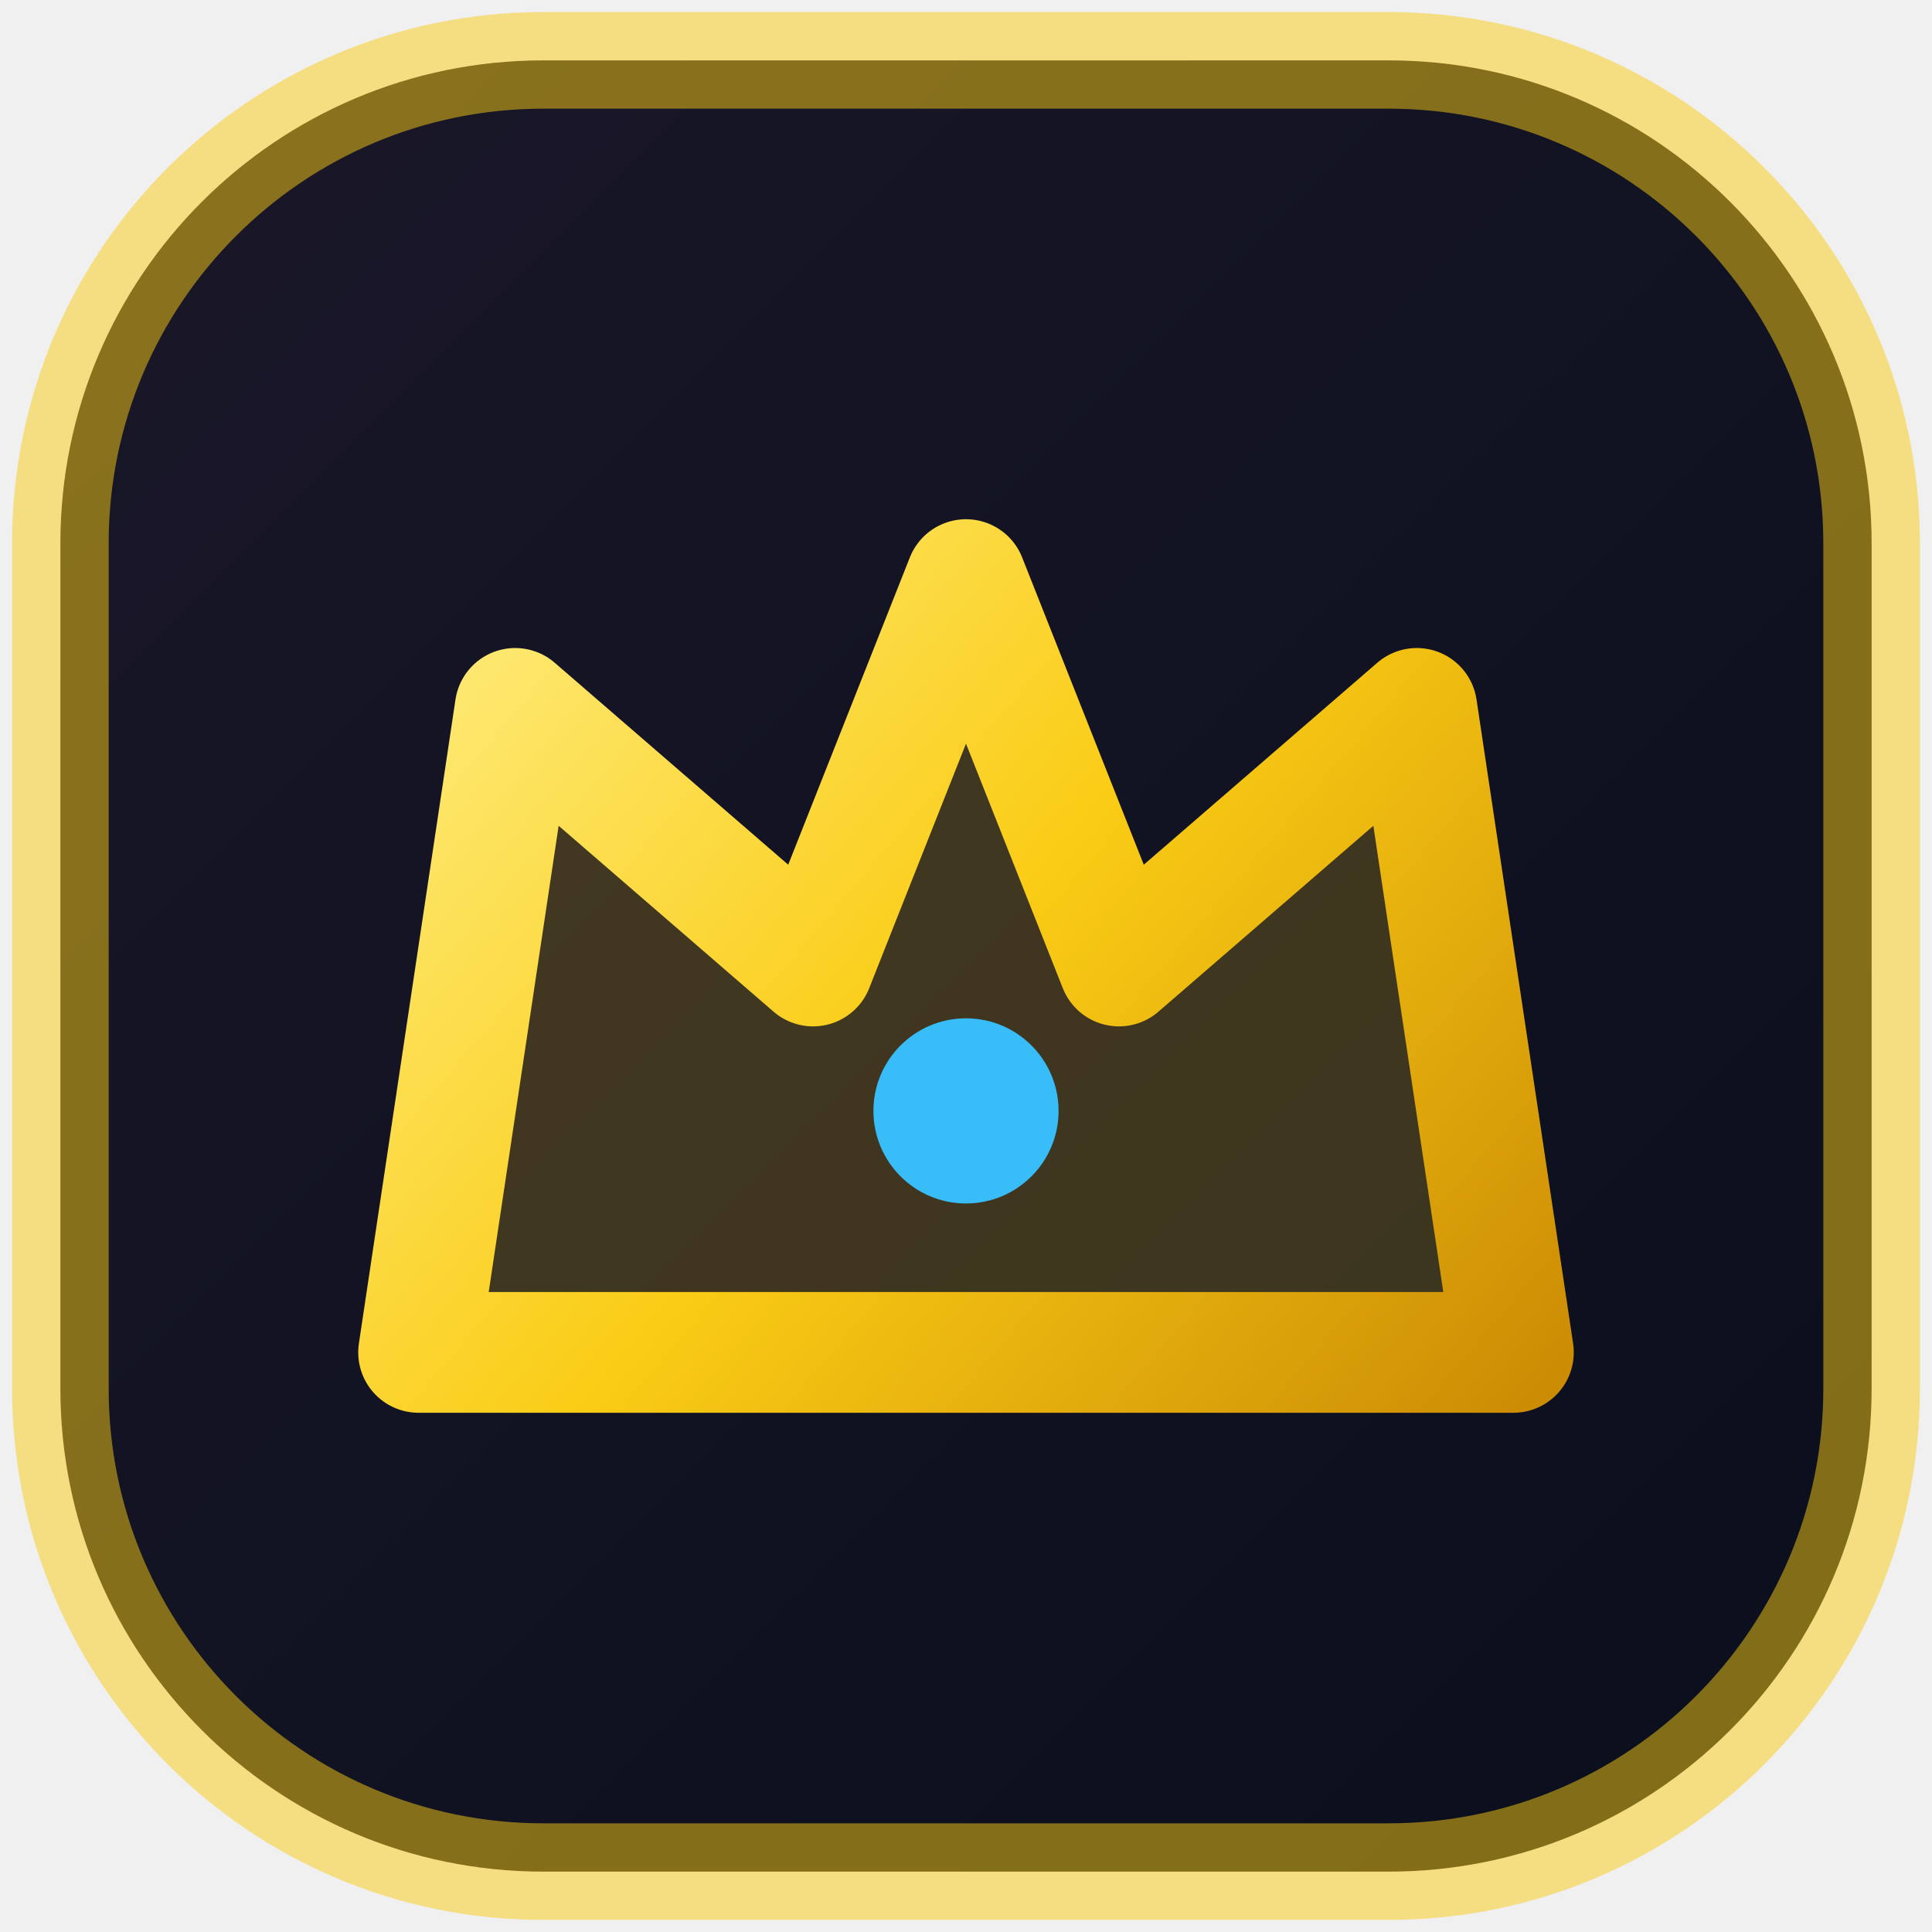
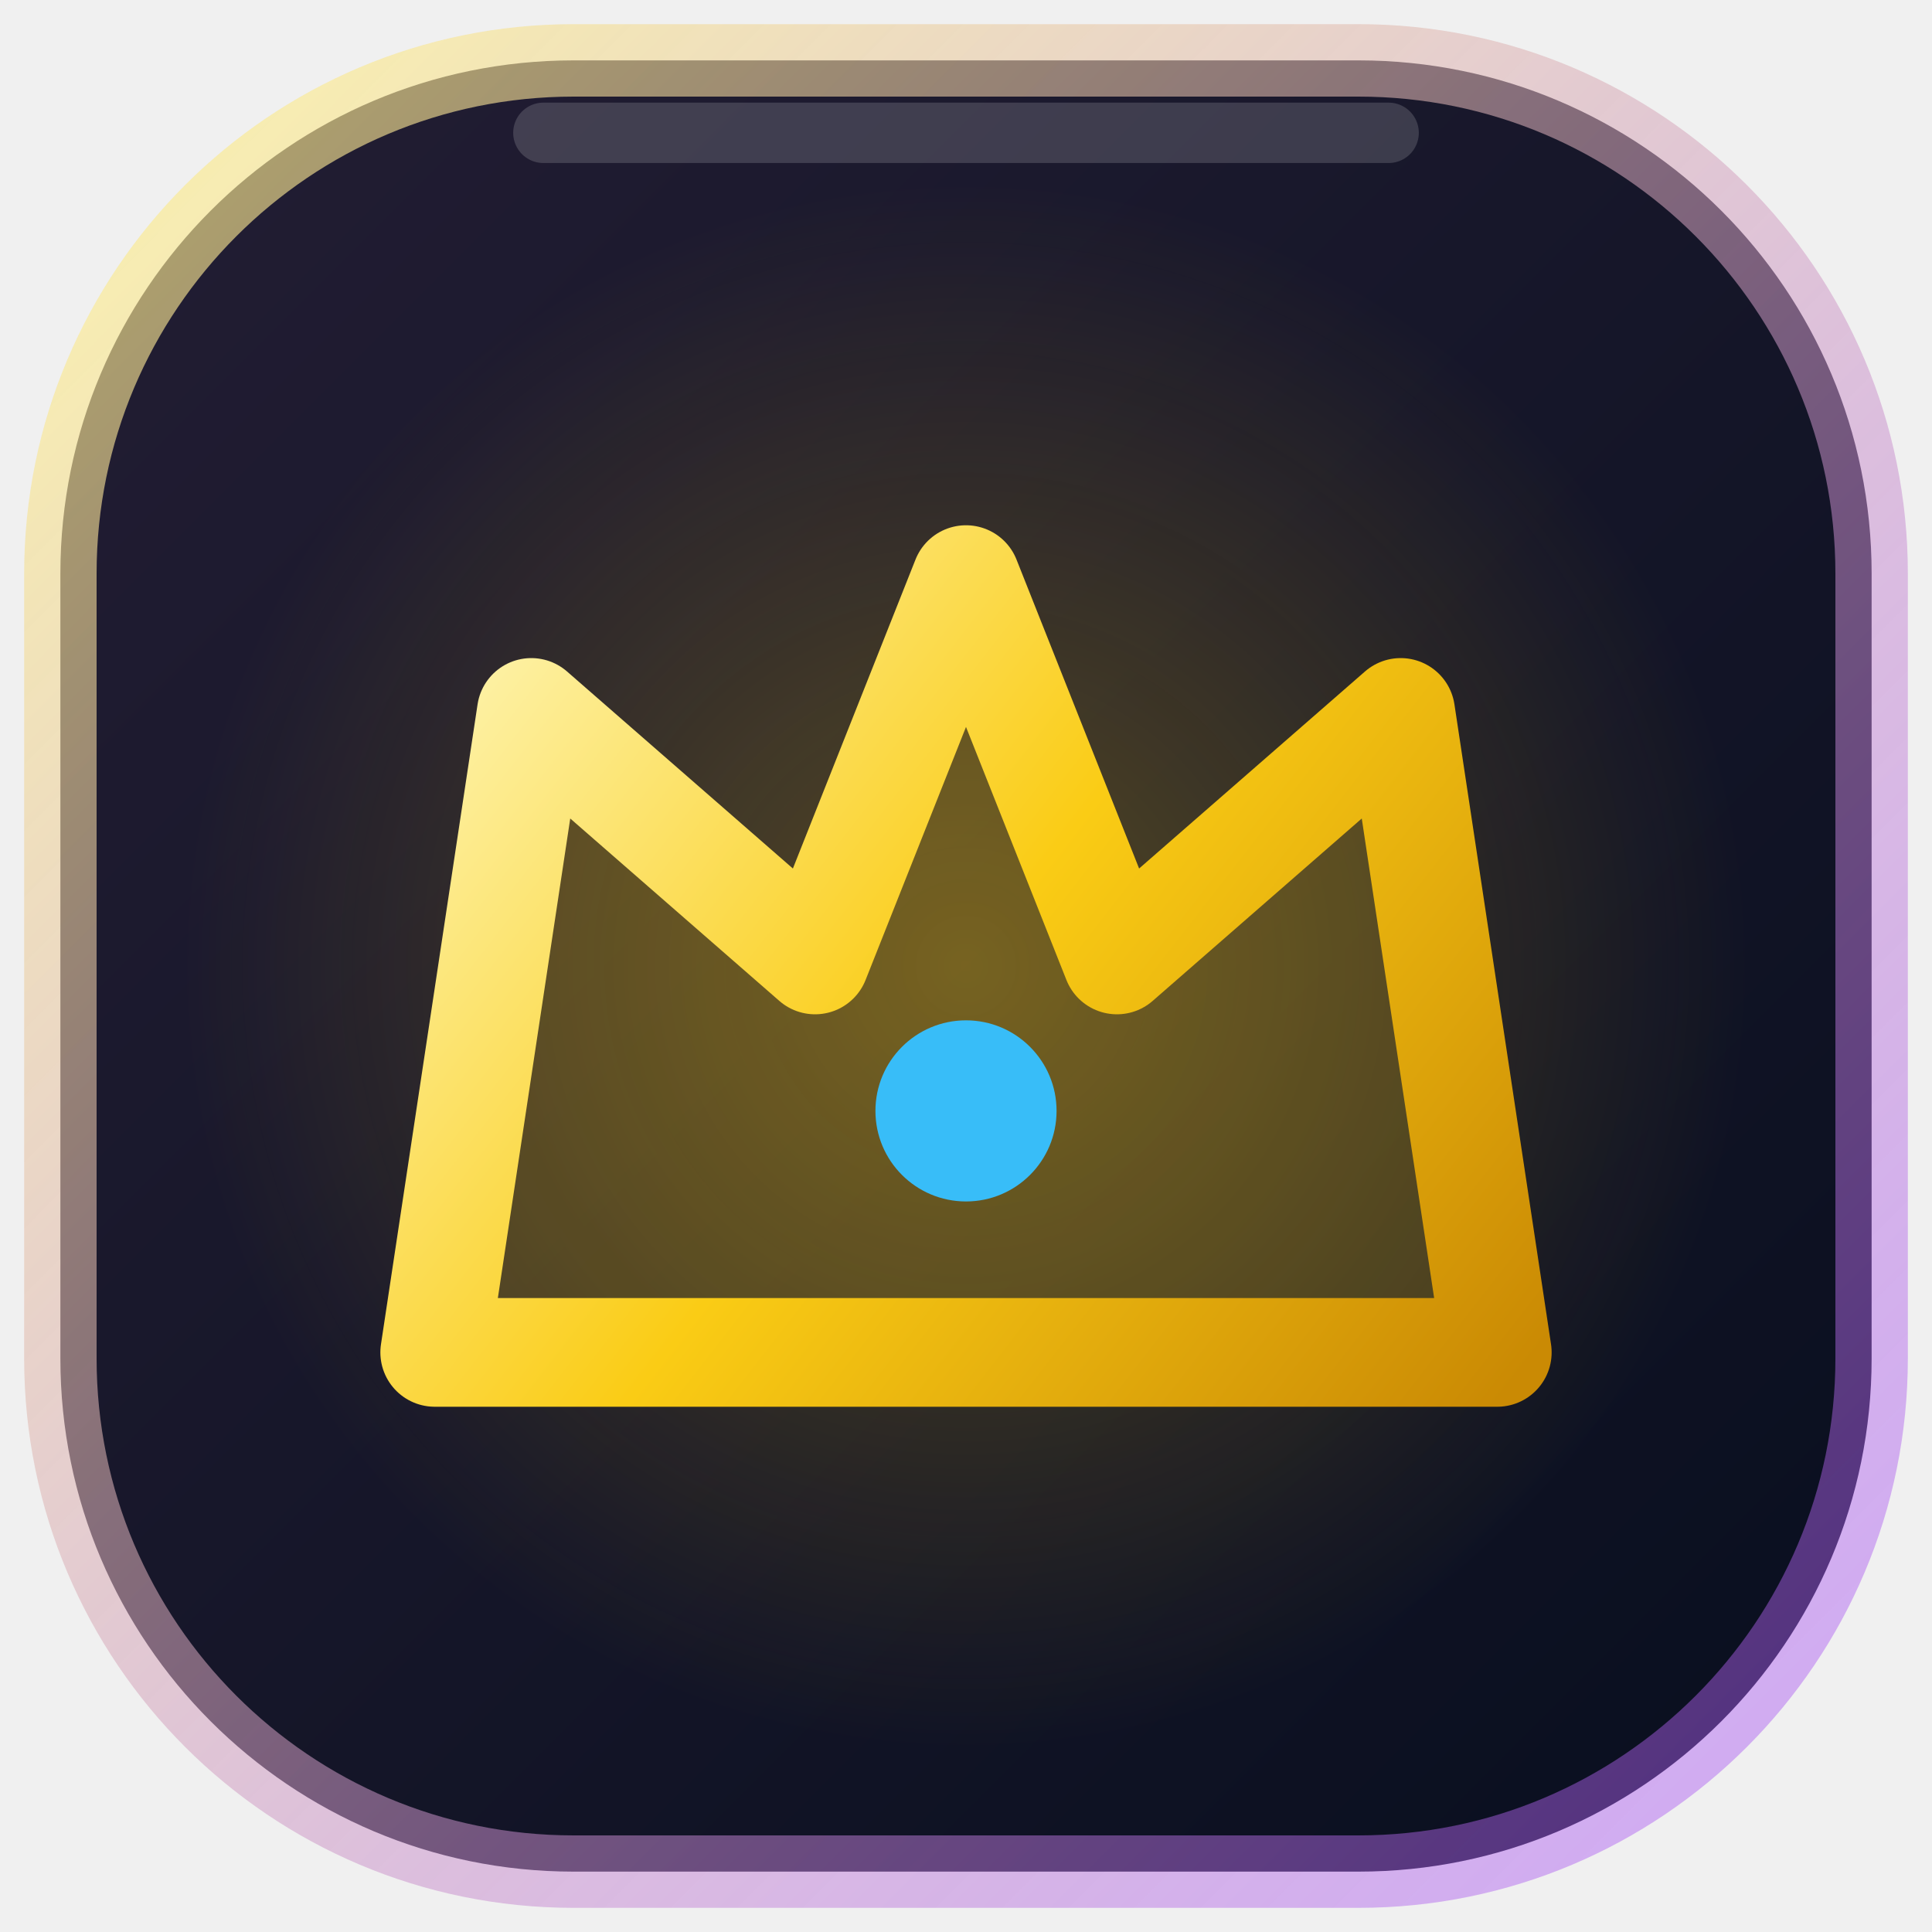
- <svg xmlns="http://www.w3.org/2000/svg" viewBox="0 0 24 24" width="24" height="24" fill="none">
+ <svg xmlns="http://www.w3.org/2000/svg" viewBox="0 0 32 32" width="32" height="32" fill="none">
  <defs>
-     <linearGradient id="bg" x1="0" y1="0" x2="24" y2="24" gradientUnits="userSpaceOnUse">
-       <stop offset="0%" stop-color="#1a1729" />
-       <stop offset="100%" stop-color="#090e1c" />
+     <linearGradient id="bg" x1="2" y1="2" x2="30" y2="30" gradientUnits="userSpaceOnUse">
+       <stop offset="0%" stop-color="#221d33" />
+       <stop offset="100%" stop-color="#090f1f" />
    </linearGradient>
-     <linearGradient id="gd" x1="5" y1="6" x2="19" y2="18" gradientUnits="userSpaceOnUse">
-       <stop offset="0%" stop-color="#fef08a" />
+     <radialGradient id="gl" cx="16" cy="16" r="13" gradientUnits="userSpaceOnUse">
+       <stop offset="0%" stop-color="#facc15" stop-opacity="0.28" />
+       <stop offset="100%" stop-color="#facc15" stop-opacity="0" />
+     </radialGradient>
+     <linearGradient id="bd" x1="2" y1="2" x2="30" y2="30" gradientUnits="userSpaceOnUse">
+       <stop offset="0%" stop-color="#fef08a" stop-opacity="0.65" />
+       <stop offset="100%" stop-color="#a855f7" stop-opacity="0.45" />
+     </linearGradient>
+     <linearGradient id="gd" x1="7" y1="9" x2="25" y2="23" gradientUnits="userSpaceOnUse">
+       <stop offset="0%" stop-color="#fef9c3" />
      <stop offset="50%" stop-color="#facc15" />
      <stop offset="100%" stop-color="#ca8a04" />
    </linearGradient>
+     <style>
+       .gem { animation: glw 2.6s ease-in-out infinite; }
+       @keyframes glw { 0%, 100% { opacity: 0.6; } 50% { opacity: 1; } }
+     </style>
  </defs>
-   <rect x="0.75" y="0.75" width="22.5" height="22.5" rx="6" fill="url(#bg)" stroke="#facc15" stroke-opacity="0.5" stroke-width="1.2" />
-   <path d="M5.2 16.8 6.4 8.8l3.7 3.2L12 7.2l1.9 4.8 3.7-3.2 1.2 8H5.2Z" fill="#facc15" fill-opacity="0.2" stroke="url(#gd)" stroke-width="1.5" stroke-linejoin="round" />
-   <circle cx="12" cy="13.8" r="1.15" fill="#38bdf8" />
+   <rect x="1" y="1" width="30" height="30" rx="8.5" fill="url(#bg)" stroke="url(#bd)" stroke-width="1.2" />
+   <rect x="2" y="2" width="28" height="28" rx="7.5" fill="url(#gl)" />
+   <path d="M9 2.2h14" stroke="#ffffff" stroke-opacity="0.16" stroke-width="1" stroke-linecap="round" />
+   <path d="M7.2 22.4 8.8 11.8l4.7 4.1L16 9.6l2.5 6.3 4.7-4.1 1.6 10.6H7.2Z" fill="#facc15" fill-opacity="0.2" stroke="url(#gd)" stroke-width="1.8" stroke-linejoin="round" />
+   <circle class="gem" cx="16" cy="18.4" r="1.5" fill="#38bdf8" />
</svg>
